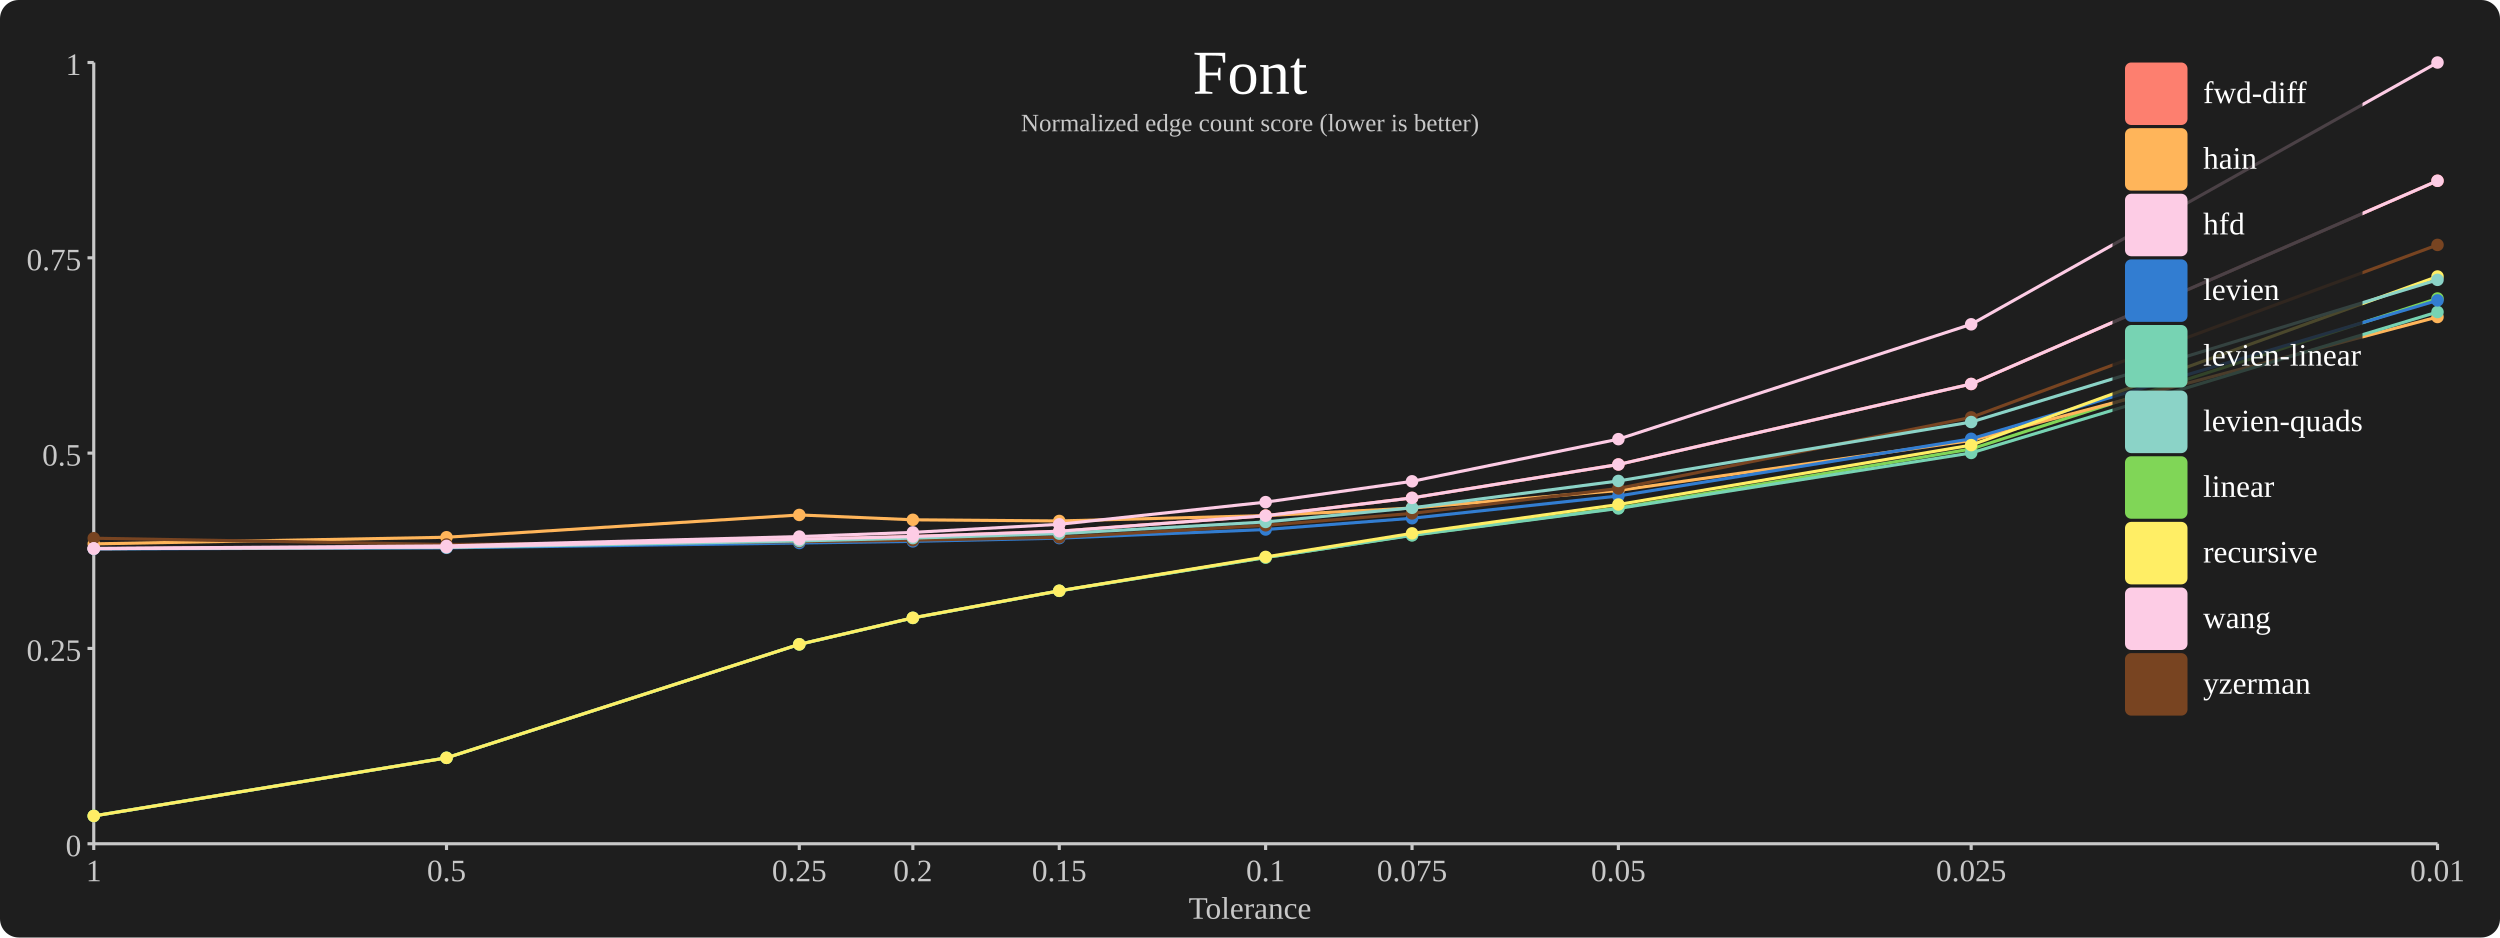
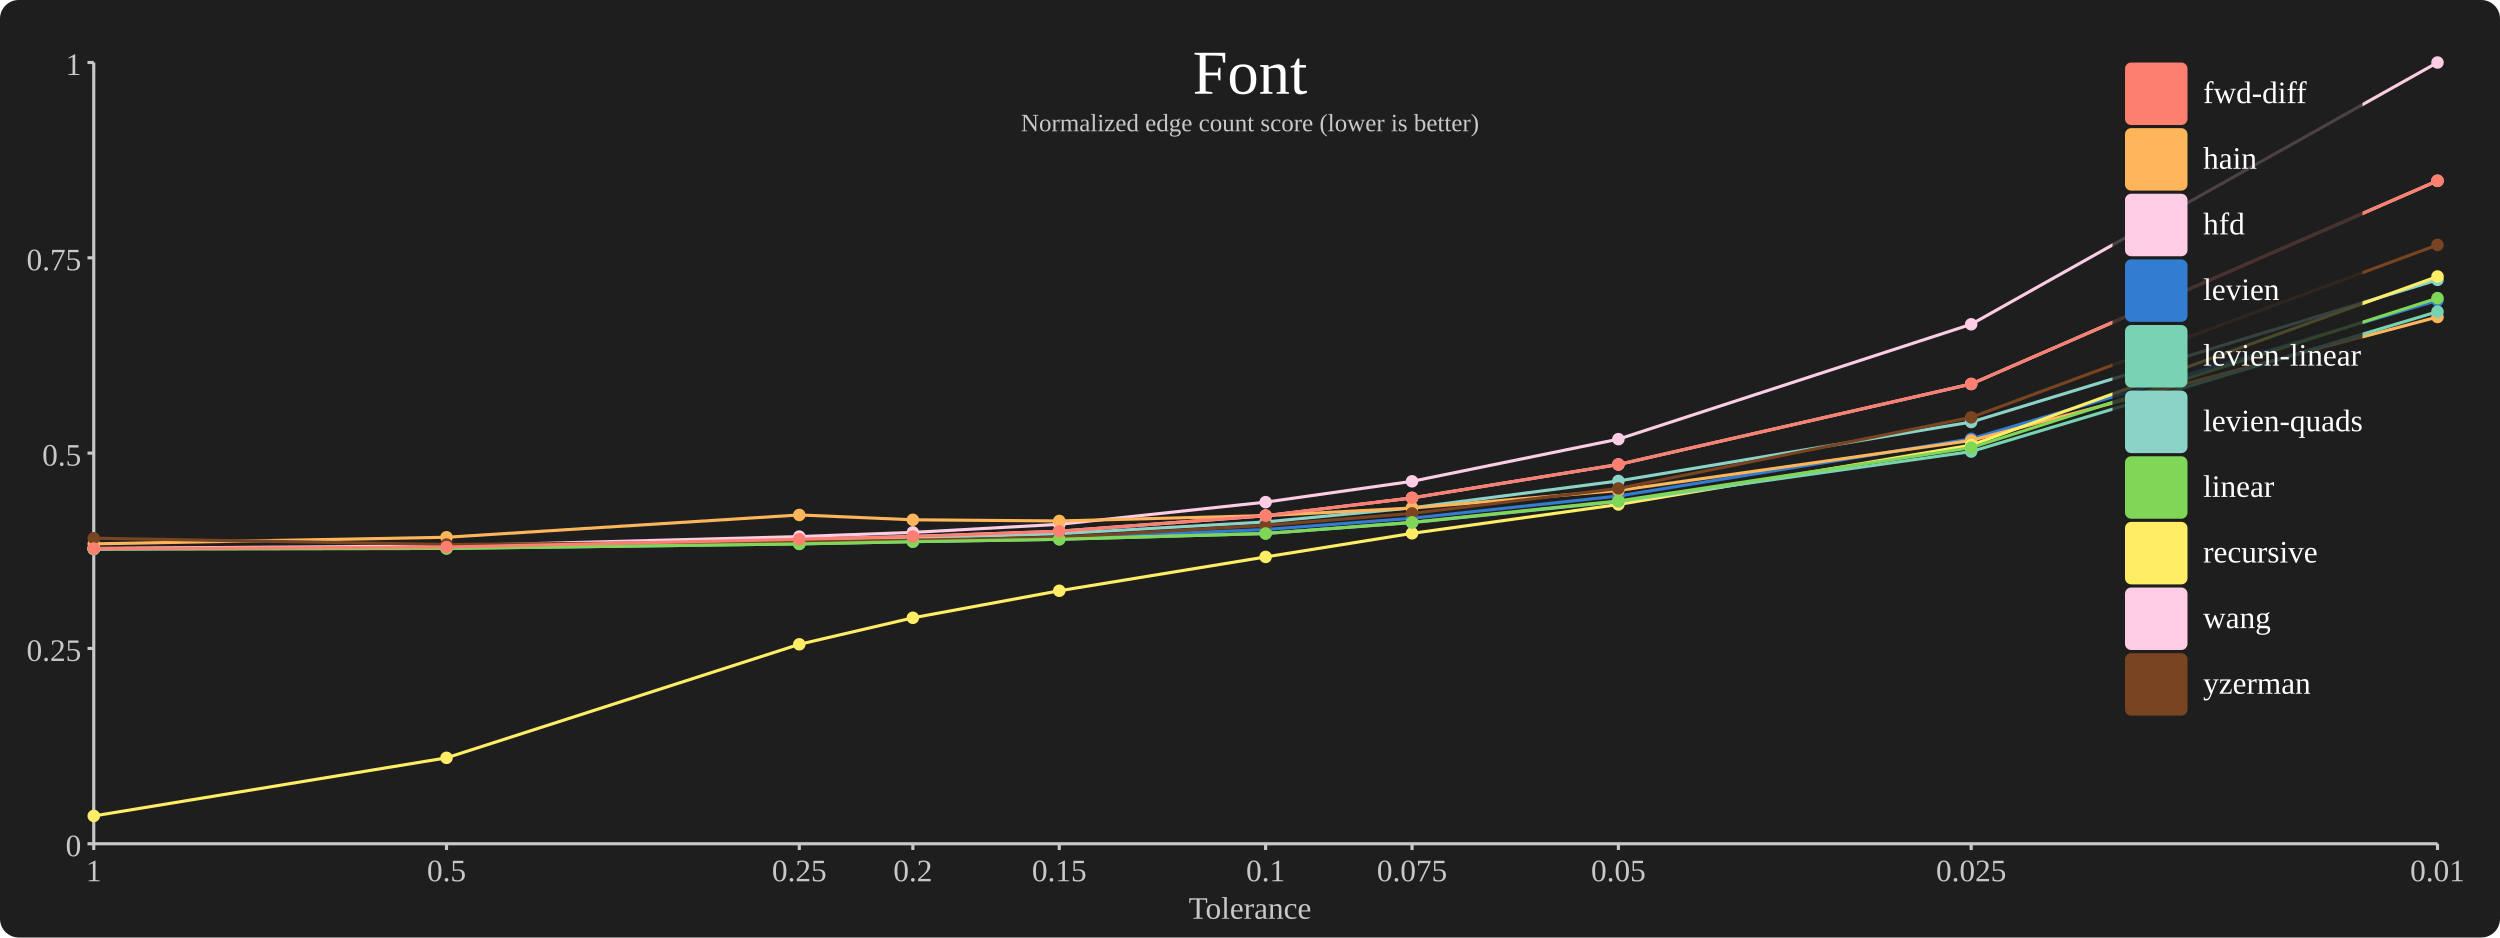
<svg xmlns="http://www.w3.org/2000/svg" viewBox="0 0 800 300">
  <rect x="0" y="0" width="800" height="300" ry="6" style="fill:rgb(30,30,30);stroke:none;fill-opacity:1;stroke-opacity:1;" />
  <path d="M 30 20 L 30 270" style="stroke:rgb(200,200,200);stroke-width:1" />
  <path d="M 30 270 L 780 270" style="stroke:rgb(200,200,200);stroke-width:1" />
  <path d="M 780 270 L 780 272" style="stroke:rgb(200,200,200);stroke-width:1" />
  <text x="780" y="282" style="font-size:10px;fill:rgb(200,200,200);text-anchor:middle;text-align:center;"> 0.01 </text>
  <path d="M 630.772 270 L 630.772 272" style="stroke:rgb(200,200,200);stroke-width:1" />
  <text x="630.772" y="282" style="font-size:10px;fill:rgb(200,200,200);text-anchor:middle;text-align:center;"> 0.025 </text>
  <path d="M 517.886 270 L 517.886 272" style="stroke:rgb(200,200,200);stroke-width:1" />
  <text x="517.886" y="282" style="font-size:10px;fill:rgb(200,200,200);text-anchor:middle;text-align:center;"> 0.05 </text>
  <path d="M 451.852 270 L 451.852 272" style="stroke:rgb(200,200,200);stroke-width:1" />
  <text x="451.852" y="282" style="font-size:10px;fill:rgb(200,200,200);text-anchor:middle;text-align:center;"> 0.075 </text>
  <path d="M 405 270 L 405 272" style="stroke:rgb(200,200,200);stroke-width:1" />
  <text x="405" y="282" style="font-size:10px;fill:rgb(200,200,200);text-anchor:middle;text-align:center;"> 0.1 </text>
  <path d="M 338.966 270 L 338.966 272" style="stroke:rgb(200,200,200);stroke-width:1" />
  <text x="338.966" y="282" style="font-size:10px;fill:rgb(200,200,200);text-anchor:middle;text-align:center;"> 0.15 </text>
  <path d="M 292.114 270 L 292.114 272" style="stroke:rgb(200,200,200);stroke-width:1" />
  <text x="292.114" y="282" style="font-size:10px;fill:rgb(200,200,200);text-anchor:middle;text-align:center;"> 0.2 </text>
  <path d="M 255.773 270 L 255.773 272" style="stroke:rgb(200,200,200);stroke-width:1" />
  <text x="255.773" y="282" style="font-size:10px;fill:rgb(200,200,200);text-anchor:middle;text-align:center;"> 0.25 </text>
  <path d="M 142.886 270 L 142.886 272" style="stroke:rgb(200,200,200);stroke-width:1" />
  <text x="142.886" y="282" style="font-size:10px;fill:rgb(200,200,200);text-anchor:middle;text-align:center;"> 0.5 </text>
  <path d="M 30 270 L 30 272" style="stroke:rgb(200,200,200);stroke-width:1" />
  <text x="30" y="282" style="font-size:10px;fill:rgb(200,200,200);text-anchor:middle;text-align:center;"> 1 </text>
  <path d="M 28 270 L 30 270" style="stroke:rgb(200,200,200);stroke-width:1" />
  <text x="26" y="274" style="font-size:10px;fill:rgb(200,200,200);text-anchor:end;text-align:right;"> 0 </text>
  <path d="M 28 207.5 L 30 207.5" style="stroke:rgb(200,200,200);stroke-width:1" />
  <text x="26" y="211.5" style="font-size:10px;fill:rgb(200,200,200);text-anchor:end;text-align:right;"> 0.25 </text>
  <path d="M 28 145 L 30 145" style="stroke:rgb(200,200,200);stroke-width:1" />
  <text x="26" y="149" style="font-size:10px;fill:rgb(200,200,200);text-anchor:end;text-align:right;"> 0.5 </text>
  <path d="M 28 82.5 L 30 82.5" style="stroke:rgb(200,200,200);stroke-width:1" />
  <text x="26" y="86.5" style="font-size:10px;fill:rgb(200,200,200);text-anchor:end;text-align:right;"> 0.75 </text>
  <path d="M 28 20 L 30 20" style="stroke:rgb(200,200,200);stroke-width:1" />
  <text x="26" y="24" style="font-size:10px;fill:rgb(200,200,200);text-anchor:end;text-align:right;"> 1 </text>
  <text x="400" y="294" style="font-size:10px;fill:rgb(200,200,200);text-anchor:middle;text-align:center;"> Tolerance </text>
-   <circle cx="780" cy="95.52" r="2" style="fill:rgb(128,214,87);stroke:none;fill-opacity:1;stroke-opacity:1;" />
-   <path d="M 780 95.52 L 630.772 143.683" style="stroke:rgb(128,214,87);stroke-width:1" />
-   <circle cx="630.772" cy="143.683" r="2" style="fill:rgb(128,214,87);stroke:none;fill-opacity:1;stroke-opacity:1;" />
-   <path d="M 630.772 143.683 L 517.886 162.535" style="stroke:rgb(128,214,87);stroke-width:1" />
-   <circle cx="517.886" cy="162.535" r="2" style="fill:rgb(128,214,87);stroke:none;fill-opacity:1;stroke-opacity:1;" />
-   <path d="M 517.886 162.535 L 451.852 171.232" style="stroke:rgb(128,214,87);stroke-width:1" />
-   <circle cx="451.852" cy="171.232" r="2" style="fill:rgb(128,214,87);stroke:none;fill-opacity:1;stroke-opacity:1;" />
-   <path d="M 451.852 171.232 L 405 178.405" style="stroke:rgb(128,214,87);stroke-width:1" />
-   <circle cx="405" cy="178.405" r="2" style="fill:rgb(128,214,87);stroke:none;fill-opacity:1;stroke-opacity:1;" />
-   <path d="M 405 178.405 L 338.966 189.073" style="stroke:rgb(128,214,87);stroke-width:1" />
-   <circle cx="338.966" cy="189.073" r="2" style="fill:rgb(128,214,87);stroke:none;fill-opacity:1;stroke-opacity:1;" />
-   <path d="M 338.966 189.073 L 292.114 197.735" style="stroke:rgb(128,214,87);stroke-width:1" />
-   <circle cx="292.114" cy="197.735" r="2" style="fill:rgb(128,214,87);stroke:none;fill-opacity:1;stroke-opacity:1;" />
-   <path d="M 292.114 197.735 L 255.773 206.192" style="stroke:rgb(128,214,87);stroke-width:1" />
-   <circle cx="255.773" cy="206.192" r="2" style="fill:rgb(128,214,87);stroke:none;fill-opacity:1;stroke-opacity:1;" />
-   <path d="M 255.773 206.192 L 142.886 242.507" style="stroke:rgb(128,214,87);stroke-width:1" />
-   <circle cx="142.886" cy="242.507" r="2" style="fill:rgb(128,214,87);stroke:none;fill-opacity:1;stroke-opacity:1;" />
-   <path d="M 142.886 242.507 L 30 261.098" style="stroke:rgb(128,214,87);stroke-width:1" />
-   <circle cx="30" cy="261.098" r="2" style="fill:rgb(128,214,87);stroke:none;fill-opacity:1;stroke-opacity:1;" />
+   <circle cx="780" cy="89.55" r="2" style="fill:rgb(139,211,199);stroke:none;fill-opacity:1;stroke-opacity:1;" />
+   <path d="M 780 89.55 L 630.772 135.05" style="stroke:rgb(139,211,199);stroke-width:1" />
+   <circle cx="630.772" cy="135.05" r="2" style="fill:rgb(139,211,199);stroke:none;fill-opacity:1;stroke-opacity:1;" />
+   <path d="M 630.772 135.05 L 517.886 153.9" style="stroke:rgb(139,211,199);stroke-width:1" />
+   <circle cx="517.886" cy="153.9" r="2" style="fill:rgb(139,211,199);stroke:none;fill-opacity:1;stroke-opacity:1;" />
+   <path d="M 517.886 153.9 L 451.852 162.5" style="stroke:rgb(139,211,199);stroke-width:1" />
+   <circle cx="451.852" cy="162.5" r="2" style="fill:rgb(139,211,199);stroke:none;fill-opacity:1;stroke-opacity:1;" />
+   <path d="M 451.852 162.5 L 405 167.018" style="stroke:rgb(139,211,199);stroke-width:1" />
+   <circle cx="405" cy="167.018" r="2" style="fill:rgb(139,211,199);stroke:none;fill-opacity:1;stroke-opacity:1;" />
+   <path d="M 405 167.018 L 338.966 170.77" style="stroke:rgb(139,211,199);stroke-width:1" />
+   <circle cx="338.966" cy="170.77" r="2" style="fill:rgb(139,211,199);stroke:none;fill-opacity:1;stroke-opacity:1;" />
+   <path d="M 338.966 170.77 L 292.114 172.195" style="stroke:rgb(139,211,199);stroke-width:1" />
+   <circle cx="292.114" cy="172.195" r="2" style="fill:rgb(139,211,199);stroke:none;fill-opacity:1;stroke-opacity:1;" />
+   <path d="M 292.114 172.195 L 255.773 173.103" style="stroke:rgb(139,211,199);stroke-width:1" />
+   <circle cx="255.773" cy="173.103" r="2" style="fill:rgb(139,211,199);stroke:none;fill-opacity:1;stroke-opacity:1;" />
+   <path d="M 255.773 173.103 L 142.886 175.205" style="stroke:rgb(139,211,199);stroke-width:1" />
+   <circle cx="142.886" cy="175.205" r="2" style="fill:rgb(139,211,199);stroke:none;fill-opacity:1;stroke-opacity:1;" />
+   <path d="M 142.886 175.205 L 30 175.582" style="stroke:rgb(139,211,199);stroke-width:1" />
+   <circle cx="30" cy="175.582" r="2" style="fill:rgb(139,211,199);stroke:none;fill-opacity:1;stroke-opacity:1;" />
+   <circle cx="780" cy="96.127" r="2" style="fill:rgb(50,125,209);stroke:none;fill-opacity:1;stroke-opacity:1;" />
+   <path d="M 780 96.127 L 630.772 140.42" style="stroke:rgb(50,125,209);stroke-width:1" />
+   <circle cx="630.772" cy="140.42" r="2" style="fill:rgb(50,125,209);stroke:none;fill-opacity:1;stroke-opacity:1;" />
+   <path d="M 630.772 140.42 L 517.886 158.71" style="stroke:rgb(50,125,209);stroke-width:1" />
+   <circle cx="517.886" cy="158.71" r="2" style="fill:rgb(50,125,209);stroke:none;fill-opacity:1;stroke-opacity:1;" />
+   <path d="M 517.886 158.71 L 451.852 165.835" style="stroke:rgb(50,125,209);stroke-width:1" />
+   <circle cx="451.852" cy="165.835" r="2" style="fill:rgb(50,125,209);stroke:none;fill-opacity:1;stroke-opacity:1;" />
+   <path d="M 451.852 165.835 L 405 169.445" style="stroke:rgb(50,125,209);stroke-width:1" />
+   <circle cx="405" cy="169.445" r="2" style="fill:rgb(50,125,209);stroke:none;fill-opacity:1;stroke-opacity:1;" />
+   <path d="M 405 169.445 L 338.966 172.2" style="stroke:rgb(50,125,209);stroke-width:1" />
+   <circle cx="338.966" cy="172.2" r="2" style="fill:rgb(50,125,209);stroke:none;fill-opacity:1;stroke-opacity:1;" />
+   <path d="M 338.966 172.2 L 292.114 173.24" style="stroke:rgb(50,125,209);stroke-width:1" />
+   <circle cx="292.114" cy="173.24" r="2" style="fill:rgb(50,125,209);stroke:none;fill-opacity:1;stroke-opacity:1;" />
+   <path d="M 292.114 173.24 L 255.773 173.762" style="stroke:rgb(50,125,209);stroke-width:1" />
+   <circle cx="255.773" cy="173.762" r="2" style="fill:rgb(50,125,209);stroke:none;fill-opacity:1;stroke-opacity:1;" />
+   <path d="M 255.773 173.762 L 142.886 175.305" style="stroke:rgb(50,125,209);stroke-width:1" />
+   <circle cx="142.886" cy="175.305" r="2" style="fill:rgb(50,125,209);stroke:none;fill-opacity:1;stroke-opacity:1;" />
+   <path d="M 142.886 175.305 L 30 175.66" style="stroke:rgb(50,125,209);stroke-width:1" />
+   <circle cx="30" cy="175.66" r="2" style="fill:rgb(50,125,209);stroke:none;fill-opacity:1;stroke-opacity:1;" />
+   <circle cx="780" cy="20" r="2" style="fill:rgb(253,204,229);stroke:none;fill-opacity:1;stroke-opacity:1;" />
+   <path d="M 780 20 L 630.772 103.775" style="stroke:rgb(253,204,229);stroke-width:1" />
+   <circle cx="630.772" cy="103.775" r="2" style="fill:rgb(253,204,229);stroke:none;fill-opacity:1;stroke-opacity:1;" />
+   <path d="M 630.772 103.775 L 517.886 140.528" style="stroke:rgb(253,204,229);stroke-width:1" />
+   <circle cx="517.886" cy="140.528" r="2" style="fill:rgb(253,204,229);stroke:none;fill-opacity:1;stroke-opacity:1;" />
+   <path d="M 517.886 140.528 L 451.852 154.02" style="stroke:rgb(253,204,229);stroke-width:1" />
+   <circle cx="451.852" cy="154.02" r="2" style="fill:rgb(253,204,229);stroke:none;fill-opacity:1;stroke-opacity:1;" />
+   <path d="M 451.852 154.02 L 405 160.68" style="stroke:rgb(253,204,229);stroke-width:1" />
+   <circle cx="405" cy="160.68" r="2" style="fill:rgb(253,204,229);stroke:none;fill-opacity:1;stroke-opacity:1;" />
+   <path d="M 405 160.68 L 338.966 167.775" style="stroke:rgb(253,204,229);stroke-width:1" />
+   <circle cx="338.966" cy="167.775" r="2" style="fill:rgb(253,204,229);stroke:none;fill-opacity:1;stroke-opacity:1;" />
+   <path d="M 338.966 167.775 L 292.114 170.363" style="stroke:rgb(253,204,229);stroke-width:1" />
+   <circle cx="292.114" cy="170.363" r="2" style="fill:rgb(253,204,229);stroke:none;fill-opacity:1;stroke-opacity:1;" />
+   <path d="M 292.114 170.363 L 255.773 171.698" style="stroke:rgb(253,204,229);stroke-width:1" />
+   <circle cx="255.773" cy="171.698" r="2" style="fill:rgb(253,204,229);stroke:none;fill-opacity:1;stroke-opacity:1;" />
+   <path d="M 255.773 171.698 L 142.886 174.688" style="stroke:rgb(253,204,229);stroke-width:1" />
+   <circle cx="142.886" cy="174.688" r="2" style="fill:rgb(253,204,229);stroke:none;fill-opacity:1;stroke-opacity:1;" />
+   <path d="M 142.886 174.688 L 30 175.498" style="stroke:rgb(253,204,229);stroke-width:1" />
+   <circle cx="30" cy="175.498" r="2" style="fill:rgb(253,204,229);stroke:none;fill-opacity:1;stroke-opacity:1;" />
  <circle cx="780" cy="101.438" r="2" style="fill:rgb(255,181,90);stroke:none;fill-opacity:1;stroke-opacity:1;" />
  <path d="M 780 101.438 L 630.772 140.942" style="stroke:rgb(255,181,90);stroke-width:1" />
  <circle cx="630.772" cy="140.942" r="2" style="fill:rgb(255,181,90);stroke:none;fill-opacity:1;stroke-opacity:1;" />
  <path d="M 630.772 140.942 L 517.886 156.95" style="stroke:rgb(255,181,90);stroke-width:1" />
  <circle cx="517.886" cy="156.95" r="2" style="fill:rgb(255,181,90);stroke:none;fill-opacity:1;stroke-opacity:1;" />
  <path d="M 517.886 156.95 L 451.852 162.567" style="stroke:rgb(255,181,90);stroke-width:1" />
  <circle cx="451.852" cy="162.567" r="2" style="fill:rgb(255,181,90);stroke:none;fill-opacity:1;stroke-opacity:1;" />
  <path d="M 451.852 162.567 L 405 164.993" style="stroke:rgb(255,181,90);stroke-width:1" />
  <circle cx="405" cy="164.993" r="2" style="fill:rgb(255,181,90);stroke:none;fill-opacity:1;stroke-opacity:1;" />
  <path d="M 405 164.993 L 338.966 166.705" style="stroke:rgb(255,181,90);stroke-width:1" />
  <circle cx="338.966" cy="166.705" r="2" style="fill:rgb(255,181,90);stroke:none;fill-opacity:1;stroke-opacity:1;" />
  <path d="M 338.966 166.705 L 292.114 166.338" style="stroke:rgb(255,181,90);stroke-width:1" />
  <circle cx="292.114" cy="166.338" r="2" style="fill:rgb(255,181,90);stroke:none;fill-opacity:1;stroke-opacity:1;" />
  <path d="M 292.114 166.338 L 255.773 164.782" style="stroke:rgb(255,181,90);stroke-width:1" />
  <circle cx="255.773" cy="164.782" r="2" style="fill:rgb(255,181,90);stroke:none;fill-opacity:1;stroke-opacity:1;" />
  <path d="M 255.773 164.782 L 142.886 171.918" style="stroke:rgb(255,181,90);stroke-width:1" />
  <circle cx="142.886" cy="171.918" r="2" style="fill:rgb(255,181,90);stroke:none;fill-opacity:1;stroke-opacity:1;" />
  <path d="M 142.886 171.918 L 30 174.04" style="stroke:rgb(255,181,90);stroke-width:1" />
  <circle cx="30" cy="174.04" r="2" style="fill:rgb(255,181,90);stroke:none;fill-opacity:1;stroke-opacity:1;" />
-   <circle cx="780" cy="99.845" r="2" style="fill:rgb(119,211,179);stroke:none;fill-opacity:1;stroke-opacity:1;" />
-   <path d="M 780 99.845 L 630.772 144.942" style="stroke:rgb(119,211,179);stroke-width:1" />
-   <circle cx="630.772" cy="144.942" r="2" style="fill:rgb(119,211,179);stroke:none;fill-opacity:1;stroke-opacity:1;" />
-   <path d="M 630.772 144.942 L 517.886 162.698" style="stroke:rgb(119,211,179);stroke-width:1" />
-   <circle cx="517.886" cy="162.698" r="2" style="fill:rgb(119,211,179);stroke:none;fill-opacity:1;stroke-opacity:1;" />
-   <path d="M 517.886 162.698 L 451.852 171.317" style="stroke:rgb(119,211,179);stroke-width:1" />
-   <circle cx="451.852" cy="171.317" r="2" style="fill:rgb(119,211,179);stroke:none;fill-opacity:1;stroke-opacity:1;" />
-   <path d="M 451.852 171.317 L 405 178.405" style="stroke:rgb(119,211,179);stroke-width:1" />
-   <circle cx="405" cy="178.405" r="2" style="fill:rgb(119,211,179);stroke:none;fill-opacity:1;stroke-opacity:1;" />
-   <path d="M 405 178.405 L 338.966 189.073" style="stroke:rgb(119,211,179);stroke-width:1" />
-   <circle cx="338.966" cy="189.073" r="2" style="fill:rgb(119,211,179);stroke:none;fill-opacity:1;stroke-opacity:1;" />
-   <path d="M 338.966 189.073 L 292.114 197.735" style="stroke:rgb(119,211,179);stroke-width:1" />
-   <circle cx="292.114" cy="197.735" r="2" style="fill:rgb(119,211,179);stroke:none;fill-opacity:1;stroke-opacity:1;" />
-   <path d="M 292.114 197.735 L 255.773 206.192" style="stroke:rgb(119,211,179);stroke-width:1" />
-   <circle cx="255.773" cy="206.192" r="2" style="fill:rgb(119,211,179);stroke:none;fill-opacity:1;stroke-opacity:1;" />
-   <path d="M 255.773 206.192 L 142.886 242.507" style="stroke:rgb(119,211,179);stroke-width:1" />
-   <circle cx="142.886" cy="242.507" r="2" style="fill:rgb(119,211,179);stroke:none;fill-opacity:1;stroke-opacity:1;" />
-   <path d="M 142.886 242.507 L 30 261.098" style="stroke:rgb(119,211,179);stroke-width:1" />
-   <circle cx="30" cy="261.098" r="2" style="fill:rgb(119,211,179);stroke:none;fill-opacity:1;stroke-opacity:1;" />
-   <circle cx="780" cy="96.127" r="2" style="fill:rgb(50,125,209);stroke:none;fill-opacity:1;stroke-opacity:1;" />
-   <path d="M 780 96.127 L 630.772 140.42" style="stroke:rgb(50,125,209);stroke-width:1" />
-   <circle cx="630.772" cy="140.42" r="2" style="fill:rgb(50,125,209);stroke:none;fill-opacity:1;stroke-opacity:1;" />
-   <path d="M 630.772 140.42 L 517.886 158.71" style="stroke:rgb(50,125,209);stroke-width:1" />
-   <circle cx="517.886" cy="158.71" r="2" style="fill:rgb(50,125,209);stroke:none;fill-opacity:1;stroke-opacity:1;" />
-   <path d="M 517.886 158.71 L 451.852 165.835" style="stroke:rgb(50,125,209);stroke-width:1" />
-   <circle cx="451.852" cy="165.835" r="2" style="fill:rgb(50,125,209);stroke:none;fill-opacity:1;stroke-opacity:1;" />
-   <path d="M 451.852 165.835 L 405 169.445" style="stroke:rgb(50,125,209);stroke-width:1" />
-   <circle cx="405" cy="169.445" r="2" style="fill:rgb(50,125,209);stroke:none;fill-opacity:1;stroke-opacity:1;" />
-   <path d="M 405 169.445 L 338.966 172.2" style="stroke:rgb(50,125,209);stroke-width:1" />
-   <circle cx="338.966" cy="172.2" r="2" style="fill:rgb(50,125,209);stroke:none;fill-opacity:1;stroke-opacity:1;" />
-   <path d="M 338.966 172.2 L 292.114 173.24" style="stroke:rgb(50,125,209);stroke-width:1" />
-   <circle cx="292.114" cy="173.24" r="2" style="fill:rgb(50,125,209);stroke:none;fill-opacity:1;stroke-opacity:1;" />
-   <path d="M 292.114 173.24 L 255.773 173.762" style="stroke:rgb(50,125,209);stroke-width:1" />
-   <circle cx="255.773" cy="173.762" r="2" style="fill:rgb(50,125,209);stroke:none;fill-opacity:1;stroke-opacity:1;" />
-   <path d="M 255.773 173.762 L 142.886 175.305" style="stroke:rgb(50,125,209);stroke-width:1" />
-   <circle cx="142.886" cy="175.305" r="2" style="fill:rgb(50,125,209);stroke:none;fill-opacity:1;stroke-opacity:1;" />
-   <path d="M 142.886 175.305 L 30 175.66" style="stroke:rgb(50,125,209);stroke-width:1" />
-   <circle cx="30" cy="175.66" r="2" style="fill:rgb(50,125,209);stroke:none;fill-opacity:1;stroke-opacity:1;" />
  <circle cx="780" cy="88.48" r="2" style="fill:rgb(255,238,101);stroke:none;fill-opacity:1;stroke-opacity:1;" />
  <path d="M 780 88.48 L 630.772 142.438" style="stroke:rgb(255,238,101);stroke-width:1" />
  <circle cx="630.772" cy="142.438" r="2" style="fill:rgb(255,238,101);stroke:none;fill-opacity:1;stroke-opacity:1;" />
  <path d="M 630.772 142.438 L 517.886 161.438" style="stroke:rgb(255,238,101);stroke-width:1" />
  <circle cx="517.886" cy="161.438" r="2" style="fill:rgb(255,238,101);stroke:none;fill-opacity:1;stroke-opacity:1;" />
  <path d="M 517.886 161.438 L 451.852 170.67" style="stroke:rgb(255,238,101);stroke-width:1" />
  <circle cx="451.852" cy="170.67" r="2" style="fill:rgb(255,238,101);stroke:none;fill-opacity:1;stroke-opacity:1;" />
  <path d="M 451.852 170.67 L 405 178.213" style="stroke:rgb(255,238,101);stroke-width:1" />
  <circle cx="405" cy="178.213" r="2" style="fill:rgb(255,238,101);stroke:none;fill-opacity:1;stroke-opacity:1;" />
  <path d="M 405 178.213 L 338.966 189.043" style="stroke:rgb(255,238,101);stroke-width:1" />
  <circle cx="338.966" cy="189.043" r="2" style="fill:rgb(255,238,101);stroke:none;fill-opacity:1;stroke-opacity:1;" />
  <path d="M 338.966 189.043 L 292.114 197.7" style="stroke:rgb(255,238,101);stroke-width:1" />
  <circle cx="292.114" cy="197.7" r="2" style="fill:rgb(255,238,101);stroke:none;fill-opacity:1;stroke-opacity:1;" />
  <path d="M 292.114 197.7 L 255.773 206.18" style="stroke:rgb(255,238,101);stroke-width:1" />
  <circle cx="255.773" cy="206.18" r="2" style="fill:rgb(255,238,101);stroke:none;fill-opacity:1;stroke-opacity:1;" />
  <path d="M 255.773 206.18 L 142.886 242.507" style="stroke:rgb(255,238,101);stroke-width:1" />
  <circle cx="142.886" cy="242.507" r="2" style="fill:rgb(255,238,101);stroke:none;fill-opacity:1;stroke-opacity:1;" />
  <path d="M 142.886 242.507 L 30 261.098" style="stroke:rgb(255,238,101);stroke-width:1" />
  <circle cx="30" cy="261.098" r="2" style="fill:rgb(255,238,101);stroke:none;fill-opacity:1;stroke-opacity:1;" />
+   <circle cx="780" cy="99.733" r="2" style="fill:rgb(119,211,179);stroke:none;fill-opacity:1;stroke-opacity:1;" />
+   <path d="M 780 99.733 L 630.772 144.498" style="stroke:rgb(119,211,179);stroke-width:1" />
+   <circle cx="630.772" cy="144.498" r="2" style="fill:rgb(119,211,179);stroke:none;fill-opacity:1;stroke-opacity:1;" />
+   <path d="M 630.772 144.498 L 517.886 160.465" style="stroke:rgb(119,211,179);stroke-width:1" />
+   <circle cx="517.886" cy="160.465" r="2" style="fill:rgb(119,211,179);stroke:none;fill-opacity:1;stroke-opacity:1;" />
+   <path d="M 517.886 160.465 L 451.852 167.215" style="stroke:rgb(119,211,179);stroke-width:1" />
+   <circle cx="451.852" cy="167.215" r="2" style="fill:rgb(119,211,179);stroke:none;fill-opacity:1;stroke-opacity:1;" />
+   <path d="M 451.852 167.215 L 405 170.71" style="stroke:rgb(119,211,179);stroke-width:1" />
+   <circle cx="405" cy="170.71" r="2" style="fill:rgb(119,211,179);stroke:none;fill-opacity:1;stroke-opacity:1;" />
+   <path d="M 405 170.71 L 338.966 172.567" style="stroke:rgb(119,211,179);stroke-width:1" />
+   <circle cx="338.966" cy="172.567" r="2" style="fill:rgb(119,211,179);stroke:none;fill-opacity:1;stroke-opacity:1;" />
+   <path d="M 338.966 172.567 L 292.114 173.325" style="stroke:rgb(119,211,179);stroke-width:1" />
+   <circle cx="292.114" cy="173.325" r="2" style="fill:rgb(119,211,179);stroke:none;fill-opacity:1;stroke-opacity:1;" />
+   <path d="M 292.114 173.325 L 255.773 174.045" style="stroke:rgb(119,211,179);stroke-width:1" />
+   <circle cx="255.773" cy="174.045" r="2" style="fill:rgb(119,211,179);stroke:none;fill-opacity:1;stroke-opacity:1;" />
+   <path d="M 255.773 174.045 L 142.886 175.493" style="stroke:rgb(119,211,179);stroke-width:1" />
+   <circle cx="142.886" cy="175.493" r="2" style="fill:rgb(119,211,179);stroke:none;fill-opacity:1;stroke-opacity:1;" />
+   <path d="M 142.886 175.493 L 30 175.668" style="stroke:rgb(119,211,179);stroke-width:1" />
+   <circle cx="30" cy="175.668" r="2" style="fill:rgb(119,211,179);stroke:none;fill-opacity:1;stroke-opacity:1;" />
+   <circle cx="780" cy="57.852" r="2" style="fill:rgb(253,204,229);stroke:none;fill-opacity:1;stroke-opacity:1;" />
+   <path d="M 780 57.852 L 630.772 122.875" style="stroke:rgb(253,204,229);stroke-width:1" />
+   <circle cx="630.772" cy="122.875" r="2" style="fill:rgb(253,204,229);stroke:none;fill-opacity:1;stroke-opacity:1;" />
+   <path d="M 630.772 122.875 L 517.886 148.63" style="stroke:rgb(253,204,229);stroke-width:1" />
+   <circle cx="517.886" cy="148.63" r="2" style="fill:rgb(253,204,229);stroke:none;fill-opacity:1;stroke-opacity:1;" />
+   <path d="M 517.886 148.63 L 451.852 159.323" style="stroke:rgb(253,204,229);stroke-width:1" />
+   <circle cx="451.852" cy="159.323" r="2" style="fill:rgb(253,204,229);stroke:none;fill-opacity:1;stroke-opacity:1;" />
+   <path d="M 451.852 159.323 L 405 165.022" style="stroke:rgb(253,204,229);stroke-width:1" />
+   <circle cx="405" cy="165.022" r="2" style="fill:rgb(253,204,229);stroke:none;fill-opacity:1;stroke-opacity:1;" />
+   <path d="M 405 165.022 L 338.966 169.99" style="stroke:rgb(253,204,229);stroke-width:1" />
+   <circle cx="338.966" cy="169.99" r="2" style="fill:rgb(253,204,229);stroke:none;fill-opacity:1;stroke-opacity:1;" />
+   <path d="M 338.966 169.99 L 292.114 171.685" style="stroke:rgb(253,204,229);stroke-width:1" />
+   <circle cx="292.114" cy="171.685" r="2" style="fill:rgb(253,204,229);stroke:none;fill-opacity:1;stroke-opacity:1;" />
+   <path d="M 292.114 171.685 L 255.773 172.567" style="stroke:rgb(253,204,229);stroke-width:1" />
+   <circle cx="255.773" cy="172.567" r="2" style="fill:rgb(253,204,229);stroke:none;fill-opacity:1;stroke-opacity:1;" />
+   <path d="M 255.773 172.567 L 142.886 175.065" style="stroke:rgb(253,204,229);stroke-width:1" />
+   <circle cx="142.886" cy="175.065" r="2" style="fill:rgb(253,204,229);stroke:none;fill-opacity:1;stroke-opacity:1;" />
+   <path d="M 142.886 175.065 L 30 175.558" style="stroke:rgb(253,204,229);stroke-width:1" />
+   <circle cx="30" cy="175.558" r="2" style="fill:rgb(253,204,229);stroke:none;fill-opacity:1;stroke-opacity:1;" />
  <circle cx="780" cy="78.373" r="2" style="fill:rgb(120,68,33);stroke:none;fill-opacity:1;stroke-opacity:1;" />
  <path d="M 780 78.373 L 630.772 133.56" style="stroke:rgb(120,68,33);stroke-width:1" />
  <circle cx="630.772" cy="133.56" r="2" style="fill:rgb(120,68,33);stroke:none;fill-opacity:1;stroke-opacity:1;" />
  <path d="M 630.772 133.56 L 517.886 156.302" style="stroke:rgb(120,68,33);stroke-width:1" />
  <circle cx="517.886" cy="156.302" r="2" style="fill:rgb(120,68,33);stroke:none;fill-opacity:1;stroke-opacity:1;" />
  <path d="M 517.886 156.302 L 451.852 164.285" style="stroke:rgb(120,68,33);stroke-width:1" />
  <circle cx="451.852" cy="164.285" r="2" style="fill:rgb(120,68,33);stroke:none;fill-opacity:1;stroke-opacity:1;" />
  <path d="M 451.852 164.285 L 405 168.097" style="stroke:rgb(120,68,33);stroke-width:1" />
  <circle cx="405" cy="168.097" r="2" style="fill:rgb(120,68,33);stroke:none;fill-opacity:1;stroke-opacity:1;" />
  <path d="M 405 168.097 L 338.966 171.925" style="stroke:rgb(120,68,33);stroke-width:1" />
  <circle cx="338.966" cy="171.925" r="2" style="fill:rgb(120,68,33);stroke:none;fill-opacity:1;stroke-opacity:1;" />
  <path d="M 338.966 171.925 L 292.114 172.868" style="stroke:rgb(120,68,33);stroke-width:1" />
  <circle cx="292.114" cy="172.868" r="2" style="fill:rgb(120,68,33);stroke:none;fill-opacity:1;stroke-opacity:1;" />
  <path d="M 292.114 172.868 L 255.773 173.335" style="stroke:rgb(120,68,33);stroke-width:1" />
  <circle cx="255.773" cy="173.335" r="2" style="fill:rgb(120,68,33);stroke:none;fill-opacity:1;stroke-opacity:1;" />
  <path d="M 255.773 173.335 L 142.886 174.243" style="stroke:rgb(120,68,33);stroke-width:1" />
  <circle cx="142.886" cy="174.243" r="2" style="fill:rgb(120,68,33);stroke:none;fill-opacity:1;stroke-opacity:1;" />
  <path d="M 142.886 174.243 L 30 172.23" style="stroke:rgb(120,68,33);stroke-width:1" />
  <circle cx="30" cy="172.23" r="2" style="fill:rgb(120,68,33);stroke:none;fill-opacity:1;stroke-opacity:1;" />
+   <circle cx="780" cy="95.407" r="2" style="fill:rgb(128,214,87);stroke:none;fill-opacity:1;stroke-opacity:1;" />
+   <path d="M 780 95.407 L 630.772 143.238" style="stroke:rgb(128,214,87);stroke-width:1" />
+   <circle cx="630.772" cy="143.238" r="2" style="fill:rgb(128,214,87);stroke:none;fill-opacity:1;stroke-opacity:1;" />
+   <path d="M 630.772 143.238 L 517.886 160.302" style="stroke:rgb(128,214,87);stroke-width:1" />
+   <circle cx="517.886" cy="160.302" r="2" style="fill:rgb(128,214,87);stroke:none;fill-opacity:1;stroke-opacity:1;" />
+   <path d="M 517.886 160.302 L 451.852 167.132" style="stroke:rgb(128,214,87);stroke-width:1" />
+   <circle cx="451.852" cy="167.132" r="2" style="fill:rgb(128,214,87);stroke:none;fill-opacity:1;stroke-opacity:1;" />
+   <path d="M 451.852 167.132 L 405 170.71" style="stroke:rgb(128,214,87);stroke-width:1" />
+   <circle cx="405" cy="170.71" r="2" style="fill:rgb(128,214,87);stroke:none;fill-opacity:1;stroke-opacity:1;" />
+   <path d="M 405 170.71 L 338.966 172.567" style="stroke:rgb(128,214,87);stroke-width:1" />
+   <circle cx="338.966" cy="172.567" r="2" style="fill:rgb(128,214,87);stroke:none;fill-opacity:1;stroke-opacity:1;" />
+   <path d="M 338.966 172.567 L 292.114 173.325" style="stroke:rgb(128,214,87);stroke-width:1" />
+   <circle cx="292.114" cy="173.325" r="2" style="fill:rgb(128,214,87);stroke:none;fill-opacity:1;stroke-opacity:1;" />
+   <path d="M 292.114 173.325 L 255.773 174.045" style="stroke:rgb(128,214,87);stroke-width:1" />
+   <circle cx="255.773" cy="174.045" r="2" style="fill:rgb(128,214,87);stroke:none;fill-opacity:1;stroke-opacity:1;" />
+   <path d="M 255.773 174.045 L 142.886 175.493" style="stroke:rgb(128,214,87);stroke-width:1" />
+   <circle cx="142.886" cy="175.493" r="2" style="fill:rgb(128,214,87);stroke:none;fill-opacity:1;stroke-opacity:1;" />
+   <path d="M 142.886 175.493 L 30 175.668" style="stroke:rgb(128,214,87);stroke-width:1" />
+   <circle cx="30" cy="175.668" r="2" style="fill:rgb(128,214,87);stroke:none;fill-opacity:1;stroke-opacity:1;" />
  <circle cx="780" cy="57.852" r="2" style="fill:rgb(253,127,111);stroke:none;fill-opacity:1;stroke-opacity:1;" />
  <path d="M 780 57.852 L 630.772 122.875" style="stroke:rgb(253,127,111);stroke-width:1" />
  <circle cx="630.772" cy="122.875" r="2" style="fill:rgb(253,127,111);stroke:none;fill-opacity:1;stroke-opacity:1;" />
  <path d="M 630.772 122.875 L 517.886 148.63" style="stroke:rgb(253,127,111);stroke-width:1" />
  <circle cx="517.886" cy="148.63" r="2" style="fill:rgb(253,127,111);stroke:none;fill-opacity:1;stroke-opacity:1;" />
  <path d="M 517.886 148.63 L 451.852 159.323" style="stroke:rgb(253,127,111);stroke-width:1" />
  <circle cx="451.852" cy="159.323" r="2" style="fill:rgb(253,127,111);stroke:none;fill-opacity:1;stroke-opacity:1;" />
  <path d="M 451.852 159.323 L 405 165.022" style="stroke:rgb(253,127,111);stroke-width:1" />
  <circle cx="405" cy="165.022" r="2" style="fill:rgb(253,127,111);stroke:none;fill-opacity:1;stroke-opacity:1;" />
  <path d="M 405 165.022 L 338.966 169.99" style="stroke:rgb(253,127,111);stroke-width:1" />
  <circle cx="338.966" cy="169.99" r="2" style="fill:rgb(253,127,111);stroke:none;fill-opacity:1;stroke-opacity:1;" />
  <path d="M 338.966 169.99 L 292.114 171.685" style="stroke:rgb(253,127,111);stroke-width:1" />
  <circle cx="292.114" cy="171.685" r="2" style="fill:rgb(253,127,111);stroke:none;fill-opacity:1;stroke-opacity:1;" />
  <path d="M 292.114 171.685 L 255.773 172.567" style="stroke:rgb(253,127,111);stroke-width:1" />
  <circle cx="255.773" cy="172.567" r="2" style="fill:rgb(253,127,111);stroke:none;fill-opacity:1;stroke-opacity:1;" />
  <path d="M 255.773 172.567 L 142.886 175.065" style="stroke:rgb(253,127,111);stroke-width:1" />
  <circle cx="142.886" cy="175.065" r="2" style="fill:rgb(253,127,111);stroke:none;fill-opacity:1;stroke-opacity:1;" />
  <path d="M 142.886 175.065 L 30 175.558" style="stroke:rgb(253,127,111);stroke-width:1" />
  <circle cx="30" cy="175.558" r="2" style="fill:rgb(253,127,111);stroke:none;fill-opacity:1;stroke-opacity:1;" />
-   <circle cx="780" cy="89.55" r="2" style="fill:rgb(139,211,199);stroke:none;fill-opacity:1;stroke-opacity:1;" />
-   <path d="M 780 89.55 L 630.772 135.05" style="stroke:rgb(139,211,199);stroke-width:1" />
-   <circle cx="630.772" cy="135.05" r="2" style="fill:rgb(139,211,199);stroke:none;fill-opacity:1;stroke-opacity:1;" />
-   <path d="M 630.772 135.05 L 517.886 153.9" style="stroke:rgb(139,211,199);stroke-width:1" />
-   <circle cx="517.886" cy="153.9" r="2" style="fill:rgb(139,211,199);stroke:none;fill-opacity:1;stroke-opacity:1;" />
-   <path d="M 517.886 153.9 L 451.852 162.5" style="stroke:rgb(139,211,199);stroke-width:1" />
-   <circle cx="451.852" cy="162.5" r="2" style="fill:rgb(139,211,199);stroke:none;fill-opacity:1;stroke-opacity:1;" />
-   <path d="M 451.852 162.5 L 405 167.018" style="stroke:rgb(139,211,199);stroke-width:1" />
-   <circle cx="405" cy="167.018" r="2" style="fill:rgb(139,211,199);stroke:none;fill-opacity:1;stroke-opacity:1;" />
-   <path d="M 405 167.018 L 338.966 170.77" style="stroke:rgb(139,211,199);stroke-width:1" />
-   <circle cx="338.966" cy="170.77" r="2" style="fill:rgb(139,211,199);stroke:none;fill-opacity:1;stroke-opacity:1;" />
-   <path d="M 338.966 170.77 L 292.114 172.195" style="stroke:rgb(139,211,199);stroke-width:1" />
-   <circle cx="292.114" cy="172.195" r="2" style="fill:rgb(139,211,199);stroke:none;fill-opacity:1;stroke-opacity:1;" />
-   <path d="M 292.114 172.195 L 255.773 173.103" style="stroke:rgb(139,211,199);stroke-width:1" />
-   <circle cx="255.773" cy="173.103" r="2" style="fill:rgb(139,211,199);stroke:none;fill-opacity:1;stroke-opacity:1;" />
-   <path d="M 255.773 173.103 L 142.886 175.205" style="stroke:rgb(139,211,199);stroke-width:1" />
-   <circle cx="142.886" cy="175.205" r="2" style="fill:rgb(139,211,199);stroke:none;fill-opacity:1;stroke-opacity:1;" />
-   <path d="M 142.886 175.205 L 30 175.582" style="stroke:rgb(139,211,199);stroke-width:1" />
-   <circle cx="30" cy="175.582" r="2" style="fill:rgb(139,211,199);stroke:none;fill-opacity:1;stroke-opacity:1;" />
-   <circle cx="780" cy="20" r="2" style="fill:rgb(253,204,229);stroke:none;fill-opacity:1;stroke-opacity:1;" />
-   <path d="M 780 20 L 630.772 103.775" style="stroke:rgb(253,204,229);stroke-width:1" />
-   <circle cx="630.772" cy="103.775" r="2" style="fill:rgb(253,204,229);stroke:none;fill-opacity:1;stroke-opacity:1;" />
-   <path d="M 630.772 103.775 L 517.886 140.528" style="stroke:rgb(253,204,229);stroke-width:1" />
-   <circle cx="517.886" cy="140.528" r="2" style="fill:rgb(253,204,229);stroke:none;fill-opacity:1;stroke-opacity:1;" />
-   <path d="M 517.886 140.528 L 451.852 154.02" style="stroke:rgb(253,204,229);stroke-width:1" />
-   <circle cx="451.852" cy="154.02" r="2" style="fill:rgb(253,204,229);stroke:none;fill-opacity:1;stroke-opacity:1;" />
-   <path d="M 451.852 154.02 L 405 160.68" style="stroke:rgb(253,204,229);stroke-width:1" />
-   <circle cx="405" cy="160.68" r="2" style="fill:rgb(253,204,229);stroke:none;fill-opacity:1;stroke-opacity:1;" />
-   <path d="M 405 160.68 L 338.966 167.775" style="stroke:rgb(253,204,229);stroke-width:1" />
-   <circle cx="338.966" cy="167.775" r="2" style="fill:rgb(253,204,229);stroke:none;fill-opacity:1;stroke-opacity:1;" />
-   <path d="M 338.966 167.775 L 292.114 170.363" style="stroke:rgb(253,204,229);stroke-width:1" />
-   <circle cx="292.114" cy="170.363" r="2" style="fill:rgb(253,204,229);stroke:none;fill-opacity:1;stroke-opacity:1;" />
-   <path d="M 292.114 170.363 L 255.773 171.698" style="stroke:rgb(253,204,229);stroke-width:1" />
-   <circle cx="255.773" cy="171.698" r="2" style="fill:rgb(253,204,229);stroke:none;fill-opacity:1;stroke-opacity:1;" />
-   <path d="M 255.773 171.698 L 142.886 174.688" style="stroke:rgb(253,204,229);stroke-width:1" />
-   <circle cx="142.886" cy="174.688" r="2" style="fill:rgb(253,204,229);stroke:none;fill-opacity:1;stroke-opacity:1;" />
-   <path d="M 142.886 174.688 L 30 175.498" style="stroke:rgb(253,204,229);stroke-width:1" />
-   <circle cx="30" cy="175.498" r="2" style="fill:rgb(253,204,229);stroke:none;fill-opacity:1;stroke-opacity:1;" />
-   <circle cx="780" cy="57.852" r="2" style="fill:rgb(253,204,229);stroke:none;fill-opacity:1;stroke-opacity:1;" />
-   <path d="M 780 57.852 L 630.772 122.875" style="stroke:rgb(253,204,229);stroke-width:1" />
-   <circle cx="630.772" cy="122.875" r="2" style="fill:rgb(253,204,229);stroke:none;fill-opacity:1;stroke-opacity:1;" />
-   <path d="M 630.772 122.875 L 517.886 148.63" style="stroke:rgb(253,204,229);stroke-width:1" />
-   <circle cx="517.886" cy="148.63" r="2" style="fill:rgb(253,204,229);stroke:none;fill-opacity:1;stroke-opacity:1;" />
-   <path d="M 517.886 148.63 L 451.852 159.323" style="stroke:rgb(253,204,229);stroke-width:1" />
-   <circle cx="451.852" cy="159.323" r="2" style="fill:rgb(253,204,229);stroke:none;fill-opacity:1;stroke-opacity:1;" />
-   <path d="M 451.852 159.323 L 405 165.022" style="stroke:rgb(253,204,229);stroke-width:1" />
-   <circle cx="405" cy="165.022" r="2" style="fill:rgb(253,204,229);stroke:none;fill-opacity:1;stroke-opacity:1;" />
-   <path d="M 405 165.022 L 338.966 169.99" style="stroke:rgb(253,204,229);stroke-width:1" />
-   <circle cx="338.966" cy="169.99" r="2" style="fill:rgb(253,204,229);stroke:none;fill-opacity:1;stroke-opacity:1;" />
-   <path d="M 338.966 169.99 L 292.114 171.685" style="stroke:rgb(253,204,229);stroke-width:1" />
-   <circle cx="292.114" cy="171.685" r="2" style="fill:rgb(253,204,229);stroke:none;fill-opacity:1;stroke-opacity:1;" />
-   <path d="M 292.114 171.685 L 255.773 172.567" style="stroke:rgb(253,204,229);stroke-width:1" />
-   <circle cx="255.773" cy="172.567" r="2" style="fill:rgb(253,204,229);stroke:none;fill-opacity:1;stroke-opacity:1;" />
-   <path d="M 255.773 172.567 L 142.886 175.065" style="stroke:rgb(253,204,229);stroke-width:1" />
-   <circle cx="142.886" cy="175.065" r="2" style="fill:rgb(253,204,229);stroke:none;fill-opacity:1;stroke-opacity:1;" />
-   <path d="M 142.886 175.065 L 30 175.558" style="stroke:rgb(253,204,229);stroke-width:1" />
-   <circle cx="30" cy="175.558" r="2" style="fill:rgb(253,204,229);stroke:none;fill-opacity:1;stroke-opacity:1;" />
  <rect x="676" y="16" width="80" height="217" ry="4" style="fill:rgb(30,30,30);stroke:none;fill-opacity:0.8;stroke-opacity:1;" />
  <rect x="680" y="20" width="20" height="20" ry="2" style="fill:rgb(253,127,111);stroke:none;fill-opacity:1;stroke-opacity:1;" />
  <text x="705" y="33" style="font-size:10px;fill:rgb(255,255,255);text-anchor:start;text-align:left;"> fwd-diff </text>
  <rect x="680" y="41" width="20" height="20" ry="2" style="fill:rgb(255,181,90);stroke:none;fill-opacity:1;stroke-opacity:1;" />
  <text x="705" y="54" style="font-size:10px;fill:rgb(255,255,255);text-anchor:start;text-align:left;"> hain </text>
  <rect x="680" y="62" width="20" height="20" ry="2" style="fill:rgb(253,204,229);stroke:none;fill-opacity:1;stroke-opacity:1;" />
  <text x="705" y="75" style="font-size:10px;fill:rgb(255,255,255);text-anchor:start;text-align:left;"> hfd </text>
  <rect x="680" y="83" width="20" height="20" ry="2" style="fill:rgb(50,125,209);stroke:none;fill-opacity:1;stroke-opacity:1;" />
  <text x="705" y="96" style="font-size:10px;fill:rgb(255,255,255);text-anchor:start;text-align:left;"> levien </text>
  <rect x="680" y="104" width="20" height="20" ry="2" style="fill:rgb(119,211,179);stroke:none;fill-opacity:1;stroke-opacity:1;" />
  <text x="705" y="117" style="font-size:10px;fill:rgb(255,255,255);text-anchor:start;text-align:left;"> levien-linear </text>
  <rect x="680" y="125" width="20" height="20" ry="2" style="fill:rgb(139,211,199);stroke:none;fill-opacity:1;stroke-opacity:1;" />
  <text x="705" y="138" style="font-size:10px;fill:rgb(255,255,255);text-anchor:start;text-align:left;"> levien-quads </text>
  <rect x="680" y="146" width="20" height="20" ry="2" style="fill:rgb(128,214,87);stroke:none;fill-opacity:1;stroke-opacity:1;" />
  <text x="705" y="159" style="font-size:10px;fill:rgb(255,255,255);text-anchor:start;text-align:left;"> linear </text>
  <rect x="680" y="167" width="20" height="20" ry="2" style="fill:rgb(255,238,101);stroke:none;fill-opacity:1;stroke-opacity:1;" />
  <text x="705" y="180" style="font-size:10px;fill:rgb(255,255,255);text-anchor:start;text-align:left;"> recursive </text>
  <rect x="680" y="188" width="20" height="20" ry="2" style="fill:rgb(253,204,229);stroke:none;fill-opacity:1;stroke-opacity:1;" />
  <text x="705" y="201" style="font-size:10px;fill:rgb(255,255,255);text-anchor:start;text-align:left;"> wang </text>
  <rect x="680" y="209" width="20" height="20" ry="2" style="fill:rgb(120,68,33);stroke:none;fill-opacity:1;stroke-opacity:1;" />
  <text x="705" y="222" style="font-size:10px;fill:rgb(255,255,255);text-anchor:start;text-align:left;"> yzerman </text>
  <text x="400" y="30" style="font-size:20px;fill:rgb(255,255,255);text-anchor:middle;text-align:center;"> Font </text>
  <text x="400" y="42" style="font-size:8px;fill:rgb(200,200,200);text-anchor:middle;text-align:center;"> Normalized edge count score (lower is better) </text>
</svg>
